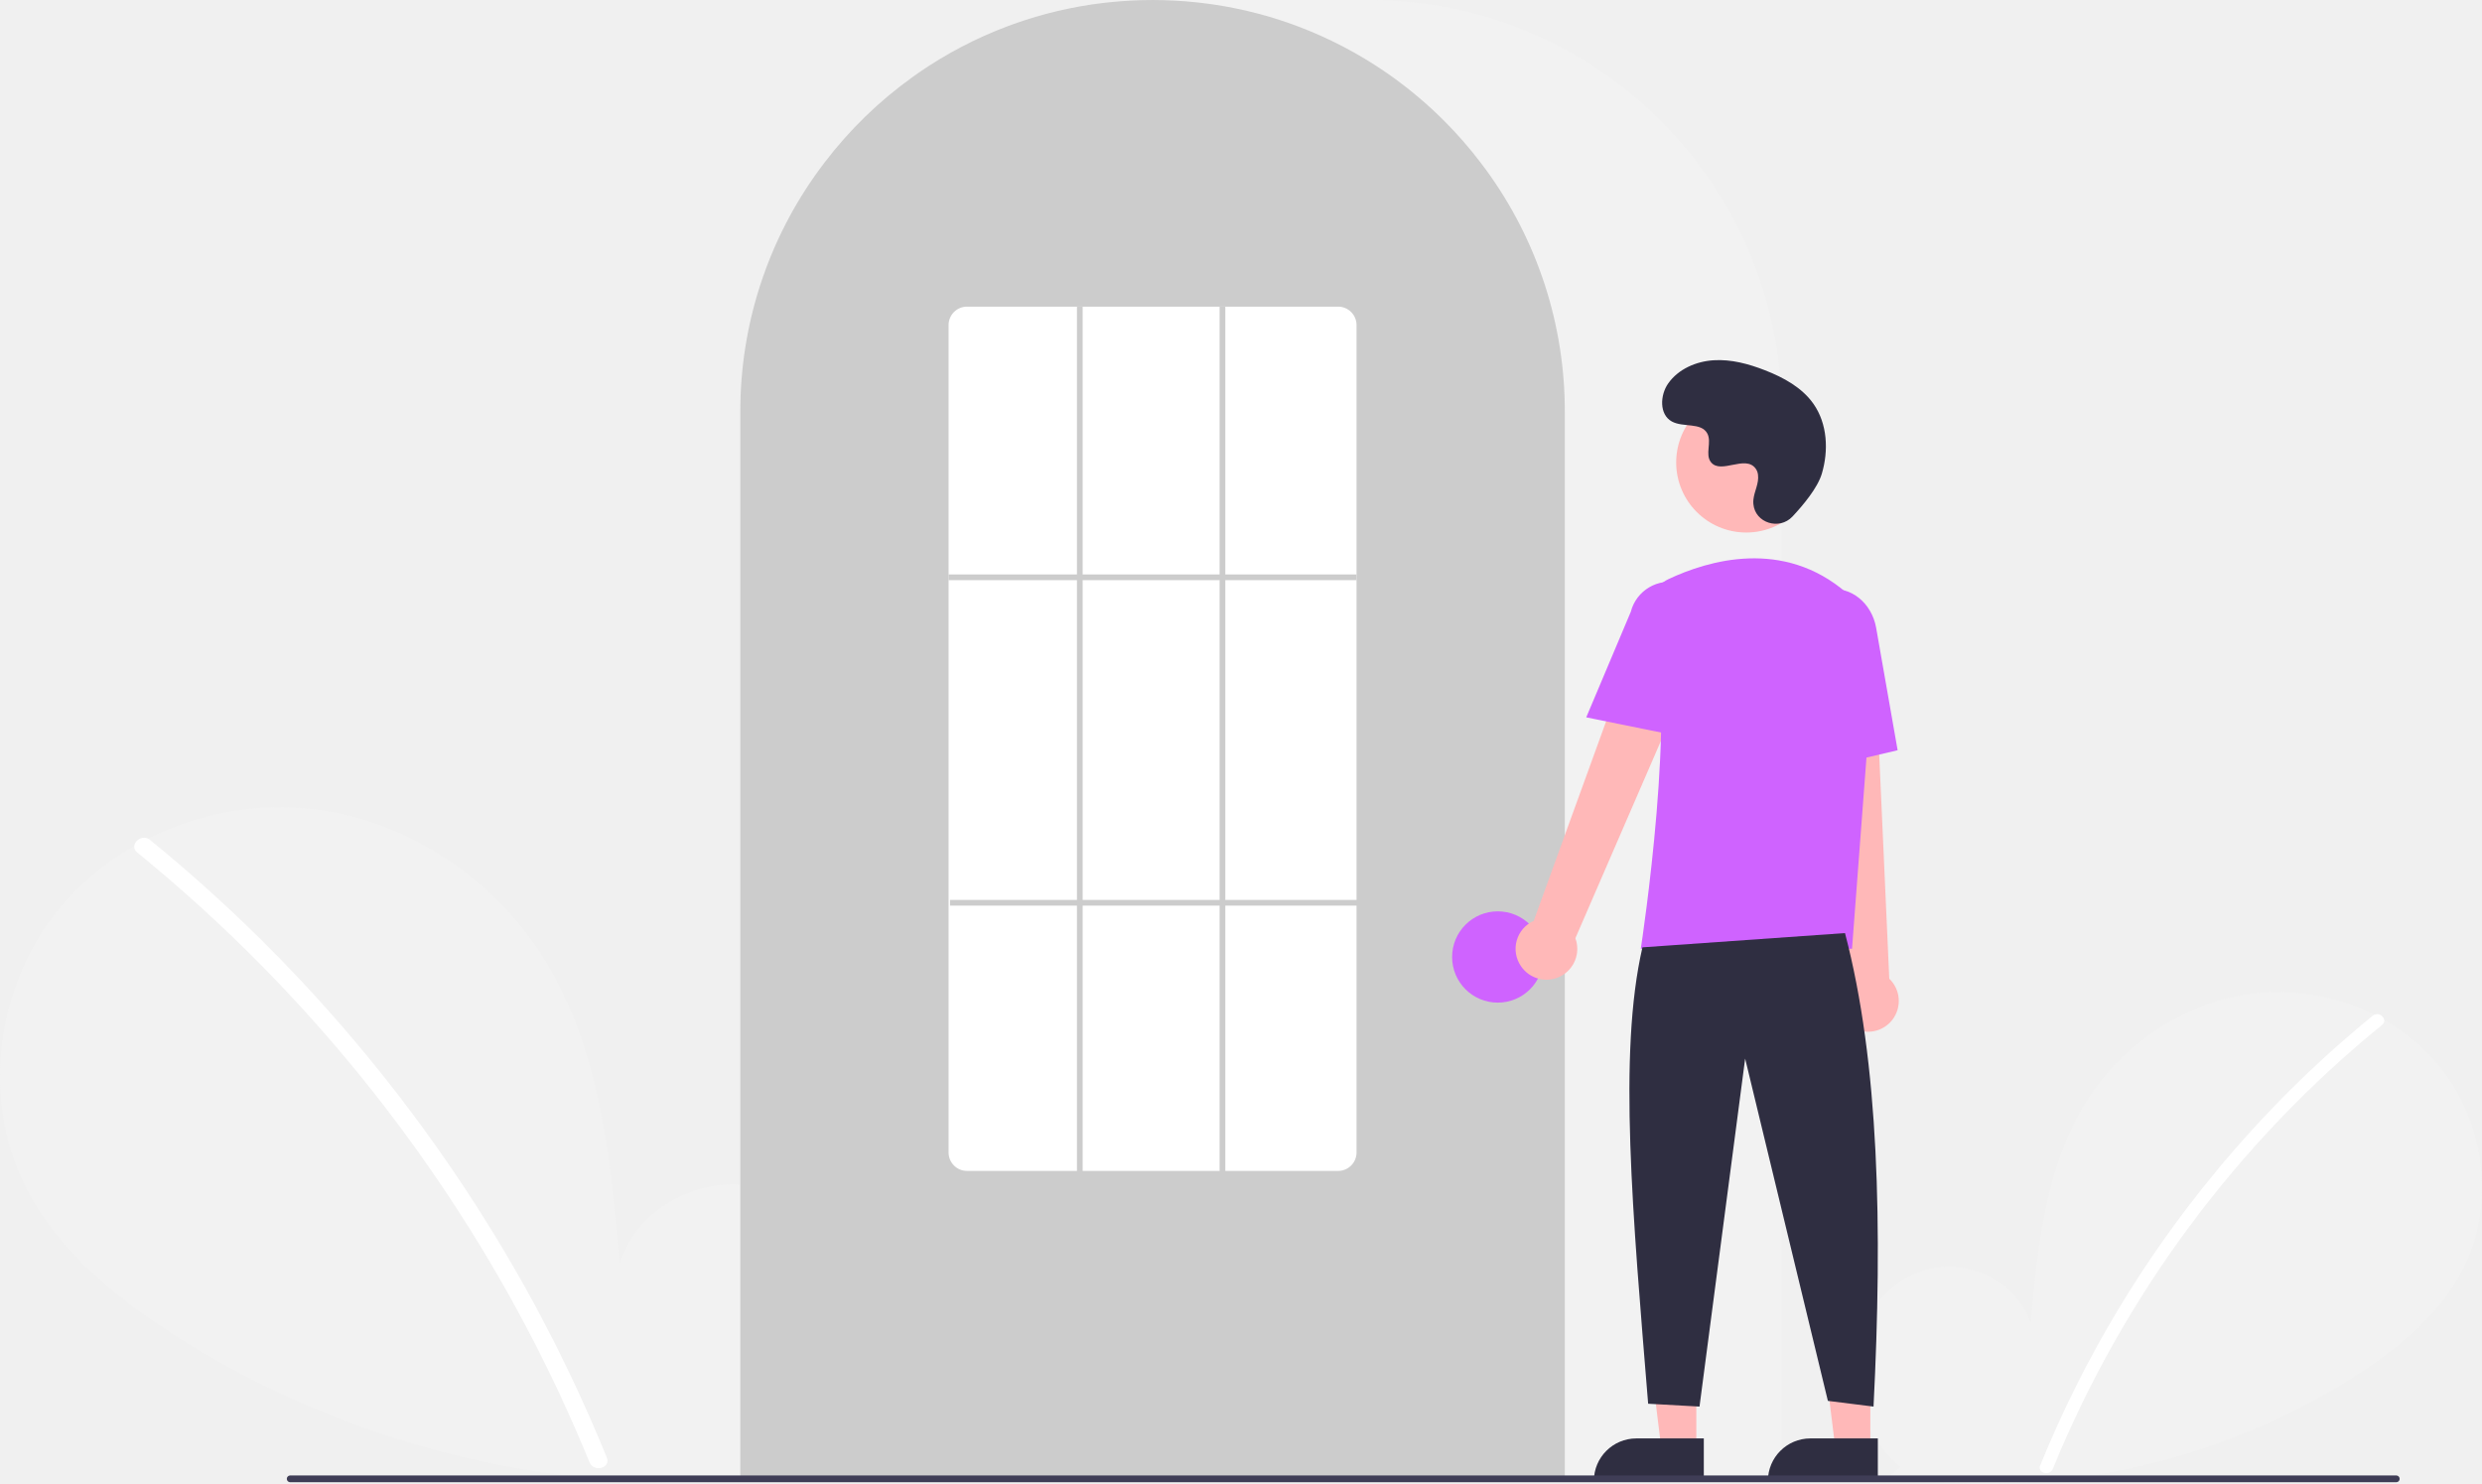
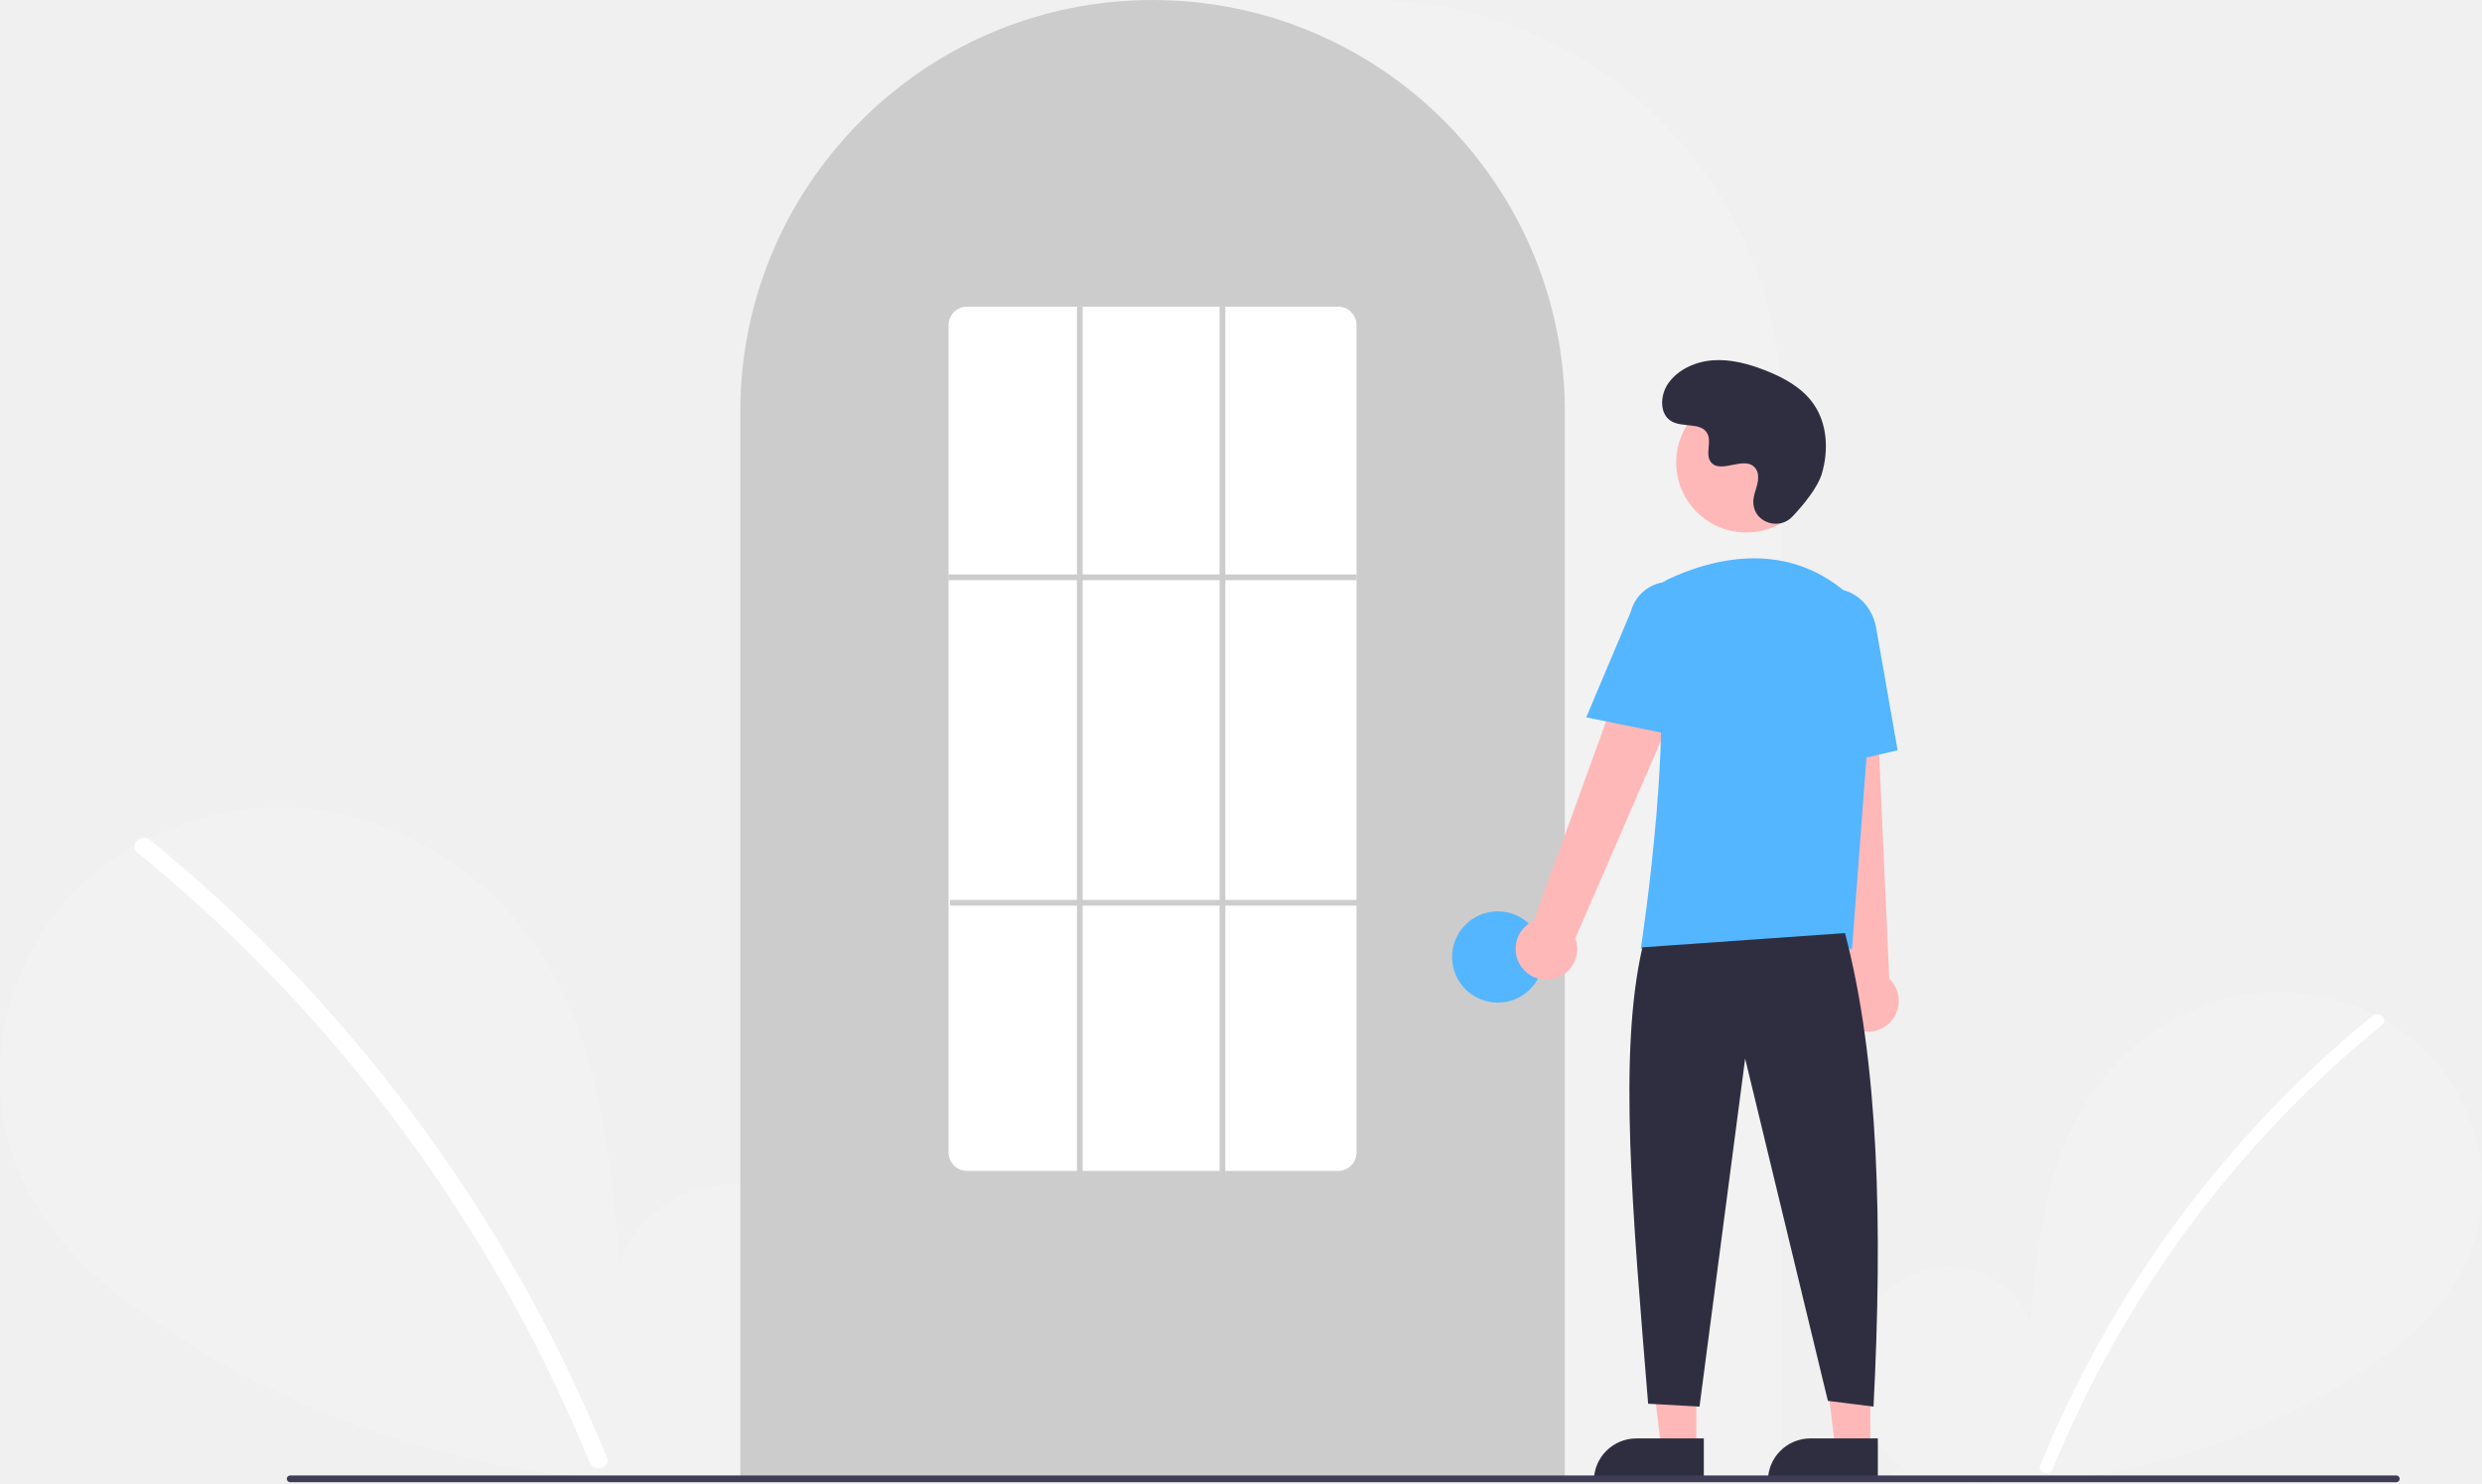
<svg xmlns="http://www.w3.org/2000/svg" data-name="Layer 1" width="870" height="520.139" viewBox="0 0 870 520.139">
  <path d="M831.092,704.187c-11.138-9.412-17.904-24.28-16.13-38.754s12.764-27.78,27.018-30.854,30.504,5.435,34.834,19.359c2.383-26.846,5.129-54.818,19.402-77.68,12.924-20.701,35.309-35.514,59.569-38.164s49.803,7.359,64.933,26.507,18.835,46.985,8.238,68.969c-7.806,16.195-22.188,28.247-37.257,38.052a240.452,240.452,0,0,1-164.454,35.977Z" transform="translate(-165 -189.9307)" fill="#f2f2f2" />
  <path d="M996.728,546.01a393.414,393.414,0,0,0-54.826,54.442,394.561,394.561,0,0,0-61.752,103.194c-1.112,2.725,3.313,3.911,4.412,1.216A392.342,392.342,0,0,1,999.963,549.245c2.284-1.86-.97-5.08-3.236-3.236Z" transform="translate(-165 -189.9307)" fill="#fff" />
  <path d="M445.067,701.63c15.299-12.927,24.591-33.348,22.154-53.228s-17.531-38.156-37.11-42.377-41.897,7.464-47.844,26.59c-3.273-36.873-7.044-75.292-26.648-106.693-17.751-28.433-48.497-48.778-81.818-52.418s-68.404,10.107-89.185,36.407-25.869,64.535-11.315,94.729c10.722,22.243,30.475,38.797,51.172,52.264,66.03,42.965,147.939,60.884,225.877,49.415" transform="translate(-165 -189.9307)" fill="#f2f2f2" />
  <path d="M217.567,484.373a540.355,540.355,0,0,1,75.304,74.777A548.076,548.076,0,0,1,352.257,647.04a545.835,545.835,0,0,1,25.43,53.846c1.527,3.743-4.55,5.372-6.06,1.671a536.36,536.36,0,0,0-49.009-92.727A539.734,539.734,0,0,0,256.889,528.632a538.441,538.441,0,0,0-43.766-39.815c-3.138-2.555,1.332-6.978,4.444-4.444Z" transform="translate(-165 -189.9307)" fill="#fff" />
  <path d="M789.5,708.931h-365v-374.5c0-79.678,64.822-144.5,144.5-144.5h76c79.677,0,144.5,64.822,144.5,144.5Z" transform="translate(-165 -189.9307)" fill="#f2f2f2" />
  <path d="M713.5,708.931h-289v-374.5a143.382,143.382,0,0,1,27.596-84.944c.664-.905,1.326-1.798,2.009-2.681a144.466,144.466,0,0,1,30.754-29.851c.66-.48,1.322-.952,1.994-1.423a144.16,144.16,0,0,1,31.472-16.459c.661-.25,1.334-.501,2.007-.742a144.02,144.02,0,0,1,31.108-7.336c.658-.09,1.333-.16,2.008-.23a146.288,146.288,0,0,1,31.105,0c.673.07,1.349.141,2.014.231a143.995,143.995,0,0,1,31.1,7.335c.673.241,1.346.492,2.009.743a143.799,143.799,0,0,1,31.106,16.216c.672.461,1.344.933,2.006,1.405a145.987,145.987,0,0,1,18.384,15.564,144.305,144.305,0,0,1,12.724,14.551c.681.88,1.343,1.773,2.005,2.677A143.382,143.382,0,0,1,713.5,334.431Z" transform="translate(-165 -189.9307)" fill="#ccc" />
-   <circle cx="525" cy="335.5" r="16" fill="#cf63ff" />
+   <circle cx="525" cy="335.5" r="16" fill="#53b6fe" />
  <polygon points="594.599 507.783 582.339 507.783 576.506 460.495 594.601 460.496 594.599 507.783" fill="#ffb8b8" />
  <path d="M573.582,504.28h23.644a0,0,0,0,1,0,0v14.887a0,0,0,0,1,0,0H558.695a0,0,0,0,1,0,0v0a14.887,14.887,0,0,1,14.887-14.887Z" fill="#2f2e41" />
  <polygon points="655.599 507.783 643.339 507.783 637.506 460.495 655.601 460.496 655.599 507.783" fill="#ffb8b8" />
  <path d="M634.582,504.28h23.644a0,0,0,0,1,0,0v14.887a0,0,0,0,1,0,0H619.695a0,0,0,0,1,0,0v0a14.887,14.887,0,0,1,14.887-14.887Z" fill="#2f2e41" />
  <path d="M698.098,528.6a10.743,10.743,0,0,1,4.511-15.843l41.676-114.867L764.791,409.082,717.206,518.853a10.801,10.801,0,0,1-19.109,9.748Z" transform="translate(-165 -189.9307)" fill="#ffb8b8" />
  <path d="M814.336,550.184a10.743,10.743,0,0,1-2.893-16.217L798.533,412.458l23.338,1.066L827.236,533.045a10.801,10.801,0,0,1-12.9,17.139Z" transform="translate(-165 -189.9307)" fill="#ffb8b8" />
  <circle cx="612.106" cy="162.123" r="24.561" fill="#ffb8b8" />
-   <path d="M814.18,522.549H740.133l.089-.576c.133-.861,13.197-86.439,3.562-114.436a11.813,11.813,0,0,1,6.069-14.584h0c13.772-6.485,40.208-14.471,62.52,4.909a28.234,28.234,0,0,1,9.459,23.396Z" transform="translate(-165 -189.9307)" fill="#cf63ff" />
-   <path d="M754.354,448.181,721.018,441.418l15.626-37.03a13.997,13.997,0,0,1,27.106,6.998Z" transform="translate(-165 -189.9307)" fill="#cf63ff" />
-   <path d="M797.05,460.739l-2.004-45.941c-1.52-8.636,3.424-16.8,11.027-18.135,7.605-1.33,15.032,4.66,16.558,13.36l7.533,42.928Z" transform="translate(-165 -189.9307)" fill="#cf63ff" />
+   <path d="M814.18,522.549H740.133l.089-.576c.133-.861,13.197-86.439,3.562-114.436a11.813,11.813,0,0,1,6.069-14.584h0c13.772-6.485,40.208-14.471,62.52,4.909a28.234,28.234,0,0,1,9.459,23.396Z" transform="translate(-165 -189.9307)" fill="#53b6fe" />
+   <path d="M754.354,448.181,721.018,441.418l15.626-37.03a13.997,13.997,0,0,1,27.106,6.998Z" transform="translate(-165 -189.9307)" fill="#53b6fe" />
+   <path d="M797.05,460.739l-2.004-45.941c-1.52-8.636,3.424-16.8,11.027-18.135,7.605-1.33,15.032,4.66,16.558,13.36l7.533,42.928Z" transform="translate(-165 -189.9307)" fill="#53b6fe" />
  <path d="M811.716,517.049c11.915,45.377,13.214,103.069,10,166l-16-2-29-120-16,122-18-1c-5.377-66.03-10.613-122.715-2-160Z" transform="translate(-165 -189.9307)" fill="#2f2e41" />
  <path d="M793.289,371.035c-4.582,4.881-13.091,2.261-13.688-4.407a8.055,8.055,0,0,1,.01-1.556c.308-2.954,2.015-5.635,1.606-8.754a4.59,4.59,0,0,0-.84-2.149c-3.651-4.889-12.222,2.187-15.668-2.239-2.113-2.714.371-6.987-1.251-10.021-2.14-4.004-8.479-2.029-12.454-4.221-4.423-2.439-4.158-9.225-1.247-13.353,3.551-5.034,9.776-7.72,15.923-8.107s12.253,1.275,17.992,3.511c6.521,2.541,12.988,6.054,17.001,11.788,4.88,6.973,5.35,16.348,2.909,24.502C802.098,360.99,797.031,367.049,793.289,371.035Z" transform="translate(-165 -189.9307)" fill="#2f2e41" />
  <path d="M1004.982,709.574h-738.294a1.191,1.191,0,0,1,0-2.381h738.294a1.191,1.191,0,0,1,0,2.381Z" transform="translate(-165 -189.9307)" fill="#3f3d56" />
  <path d="M634,600.431H504a6.465,6.465,0,0,1-6.5-6.415V303.846a6.465,6.465,0,0,1,6.5-6.415H634a6.465,6.465,0,0,1,6.5,6.415V594.015A6.465,6.465,0,0,1,634,600.431Z" transform="translate(-165 -189.9307)" fill="#fff" />
  <rect x="332.5" y="201.39" width="143" height="2" fill="#ccc" />
  <rect x="333" y="315.5" width="143" height="2" fill="#ccc" />
  <rect x="377.5" y="107.5" width="2" height="304" fill="#ccc" />
  <rect x="427.5" y="107.5" width="2" height="304" fill="#ccc" />
</svg>
